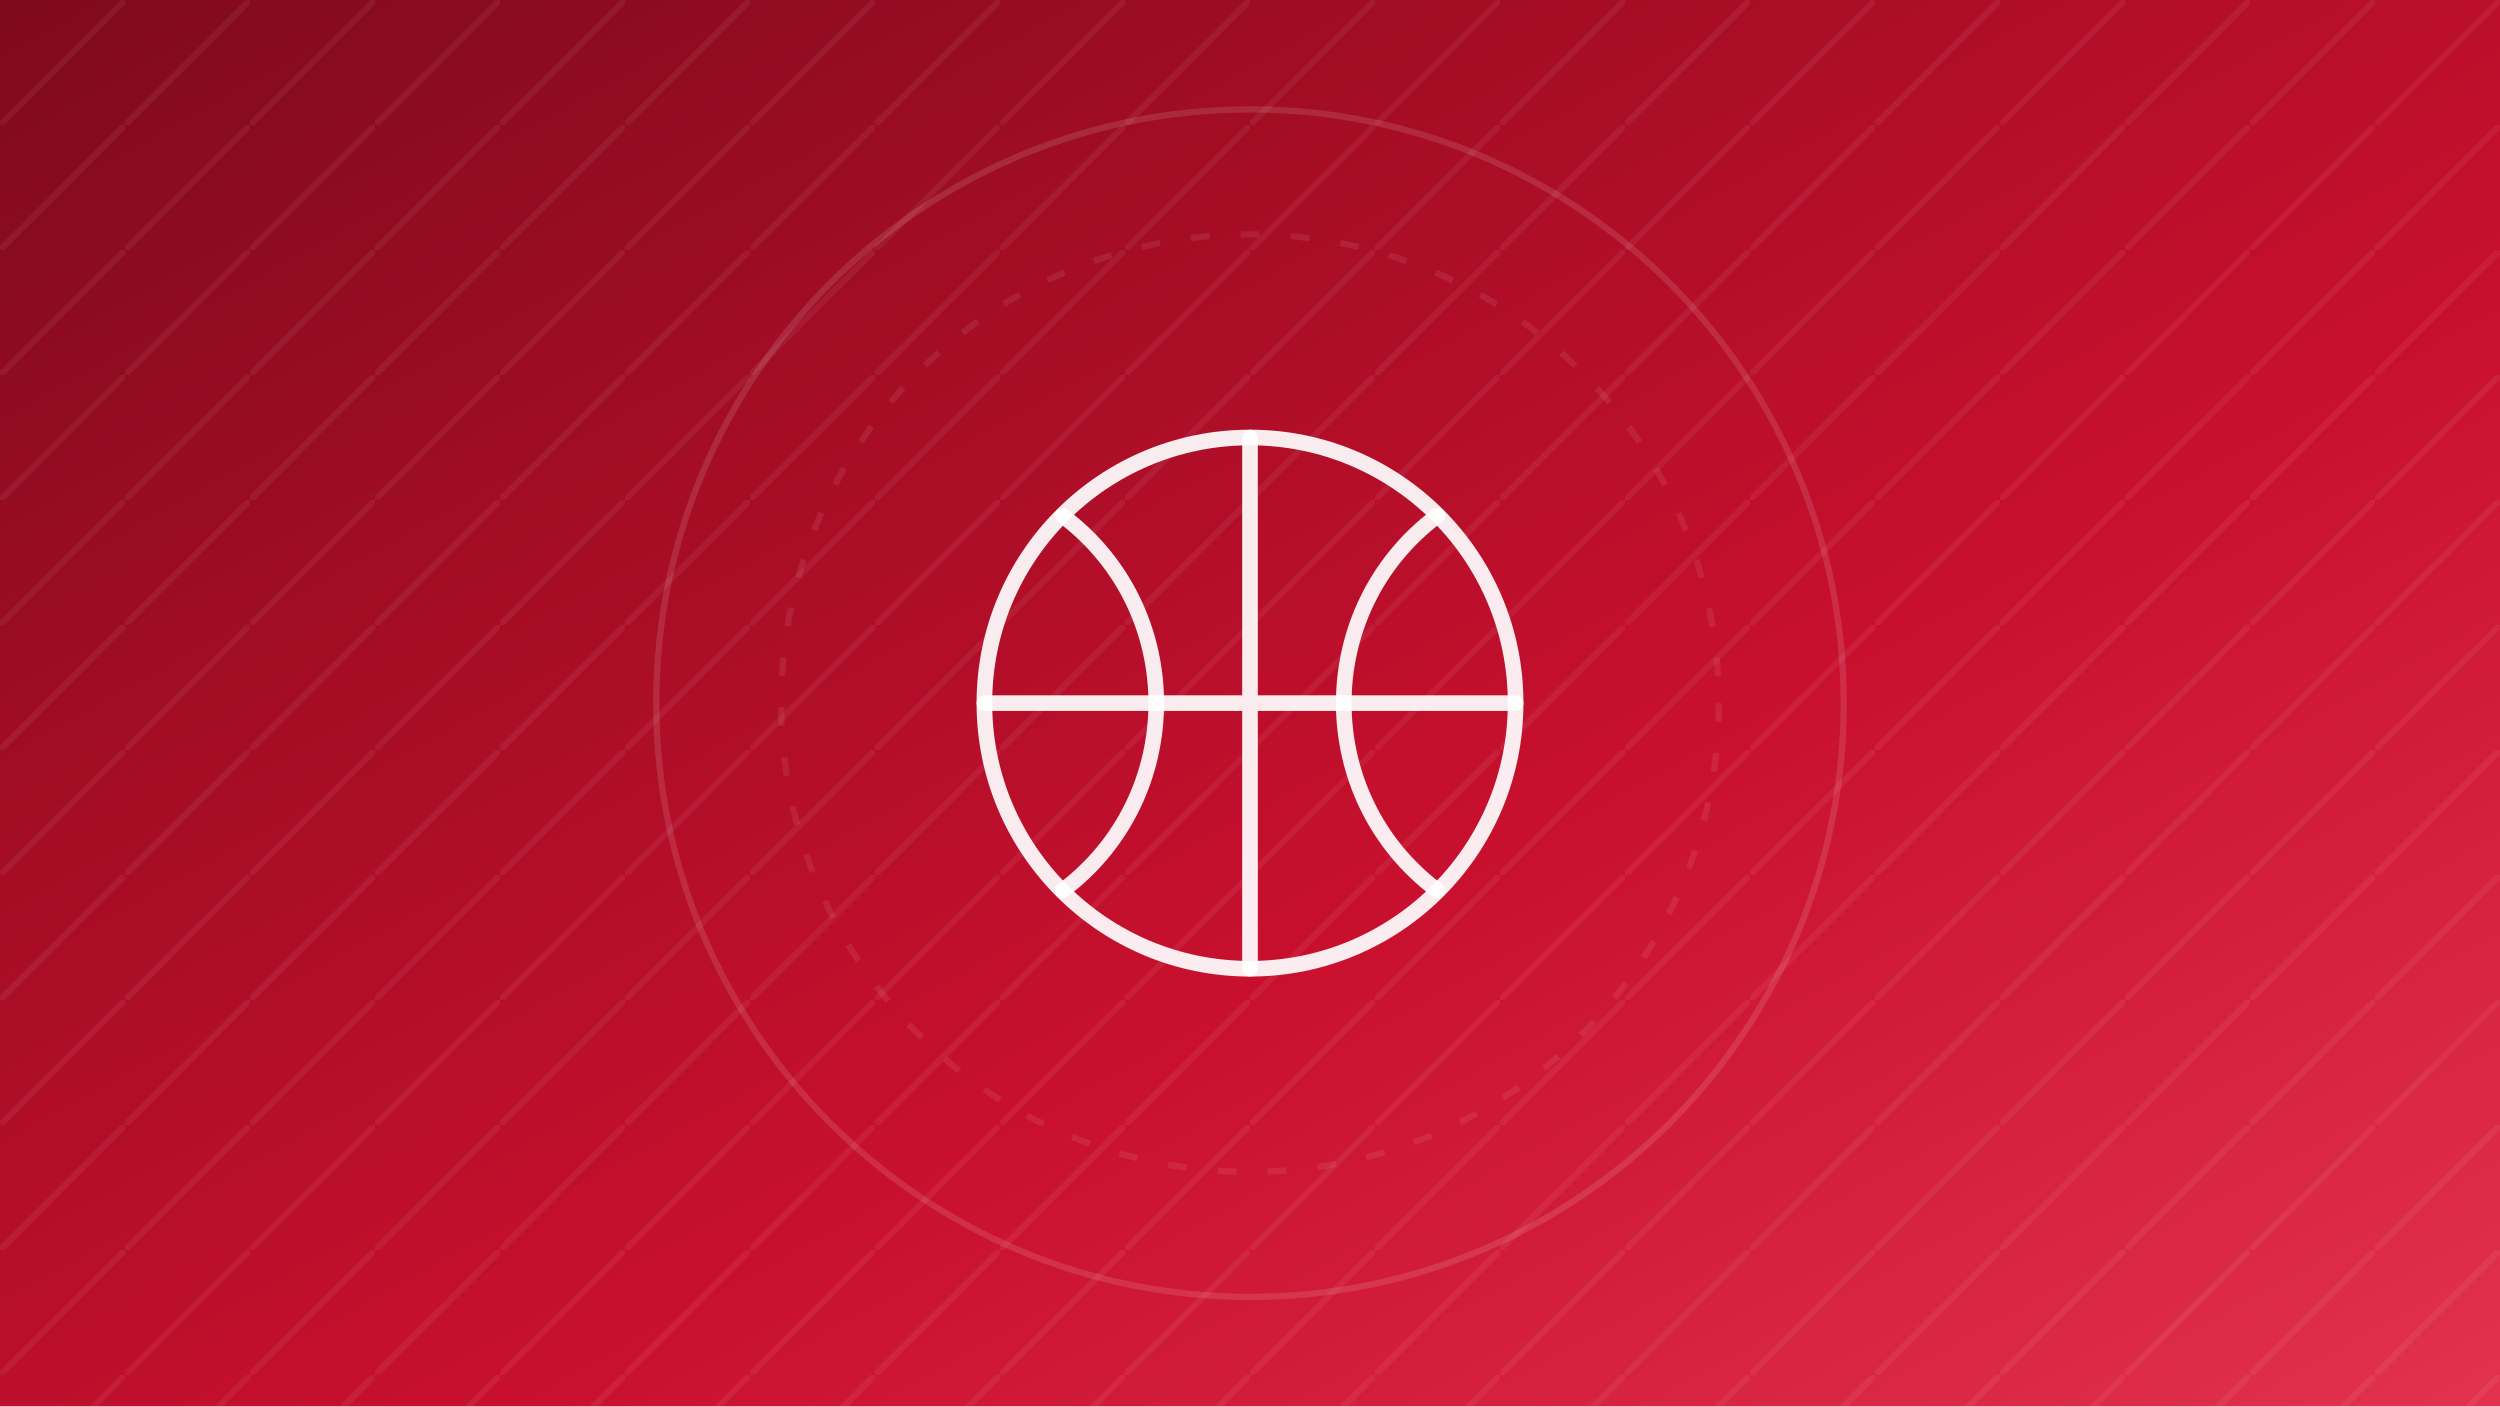
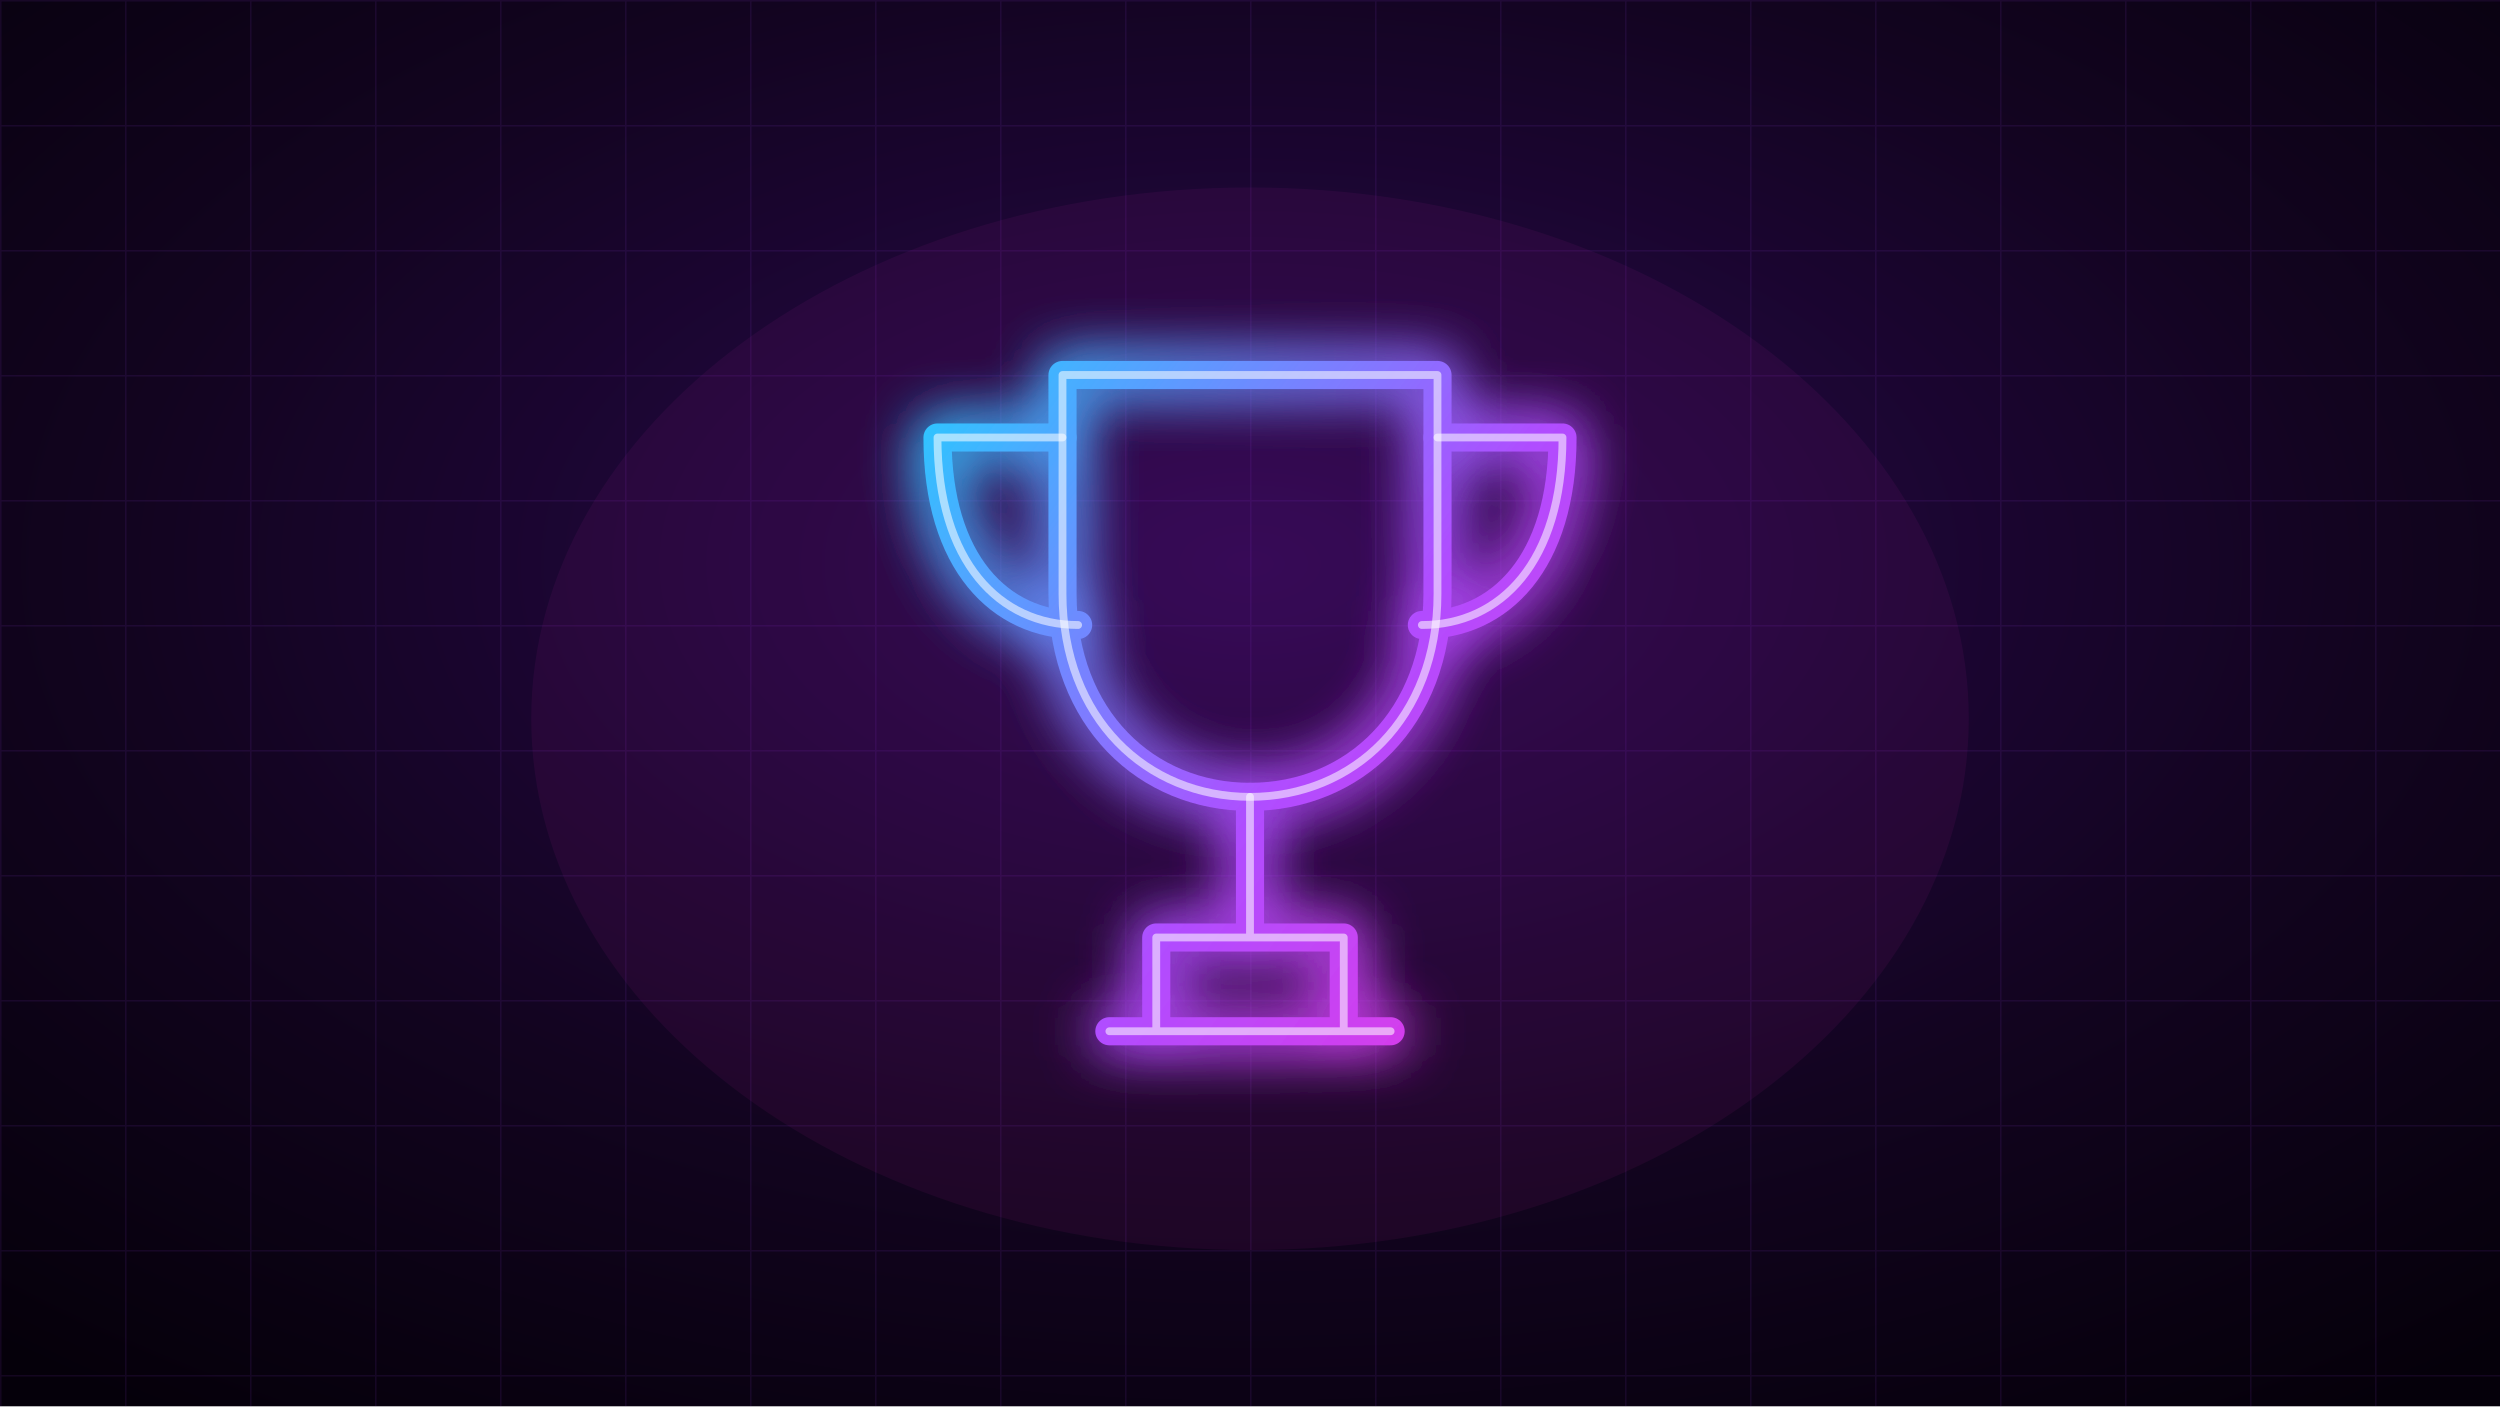
<svg xmlns="http://www.w3.org/2000/svg" viewBox="0 0 800 450" width="800" height="450">
  <defs>
-     <linearGradient id="g" x1="0" y1="0" x2="1" y2="1">
-       <stop offset="0" stop-color="#7e0a1b" />
-       <stop offset=".6" stop-color="#c8102e" />
-       <stop offset="1" stop-color="#e2324d" />
+     <radialGradient id="bg" cx="50%" cy="40%" r="75%">
+       <stop offset="0" stop-color="#2a0850" />
+       <stop offset=".6" stop-color="#12041f" />
+       <stop offset="1" stop-color="#05000a" />
+     </radialGradient>
+     <linearGradient id="ink" gradientUnits="userSpaceOnUse" x1="240" y1="110" x2="560" y2="350">
+       <stop offset="0" stop-color="#00f0ff" />
+       <stop offset=".55" stop-color="#b04dff" />
+       <stop offset="1" stop-color="#ff2bd6" />
    </linearGradient>
-     <pattern id="p" width="40" height="40" patternUnits="userSpaceOnUse">
-       <path d="M0 40L40 0" stroke="#fff" stroke-opacity=".06" stroke-width="2" />
+     <pattern id="grid" width="40" height="40" patternUnits="userSpaceOnUse">
+       <path d="M40 0H0V40" fill="none" stroke="#b04dff" stroke-opacity=".09" stroke-width="1" />
    </pattern>
+     <filter id="glow" x="-30%" y="-30%" width="160%" height="160%">
+       <feGaussianBlur stdDeviation="9" result="b" />
+       <feMerge>
+         <feMergeNode in="b" />
+         <feMergeNode in="b" />
+         <feMergeNode in="SourceGraphic" />
+       </feMerge>
+     </filter>
  </defs>
-   <rect width="800" height="450" fill="url(#g)" />
-   <rect width="800" height="450" fill="url(#p)" />
-   <circle cx="400" cy="225" r="190" fill="none" stroke="#fff" stroke-opacity=".12" stroke-width="2" />
-   <circle cx="400" cy="225" r="150" fill="none" stroke="#fff" stroke-opacity=".08" stroke-width="2" stroke-dasharray="6 10" />
-   <g fill="none" stroke="#fff" stroke-width="5" stroke-linecap="round" stroke-linejoin="round" stroke-opacity=".92">
-     <circle cx="400" cy="225" r="85" />
-     <path d="M400 140v170M315 225h170" />
-     <path d="M340 165c40 30 40 90 0 120M460 165c-40 30-40 90 0 120" />
+   <rect width="800" height="450" fill="url(#bg)" />
+   <rect width="800" height="450" fill="url(#grid)" />
+   <ellipse cx="400" cy="230" rx="230" ry="170" fill="#ff2bd6" fill-opacity=".06" />
+   <g fill="none" stroke="url(#ink)" stroke-width="9" stroke-linecap="round" stroke-linejoin="round" filter="url(#glow)">
+     <path d="M340 120h120v70c0 40-27 65-60 65s-60-25-60-65z" />
+     <path d="M340 140h-40c0 40 20 60 45 60M460 140h40c0 40-20 60-45 60M400 255v45M355 330h90M370 300h60v30h-60z" />
+   </g>
+   <g fill="none" stroke="#fff" stroke-opacity=".55" stroke-width="2.5" stroke-linecap="round" stroke-linejoin="round">
+     <path d="M340 120h120v70c0 40-27 65-60 65s-60-25-60-65z" />
+     <path d="M340 140h-40c0 40 20 60 45 60M460 140h40c0 40-20 60-45 60M400 255v45M355 330h90M370 300h60v30h-60z" />
  </g>
</svg>
